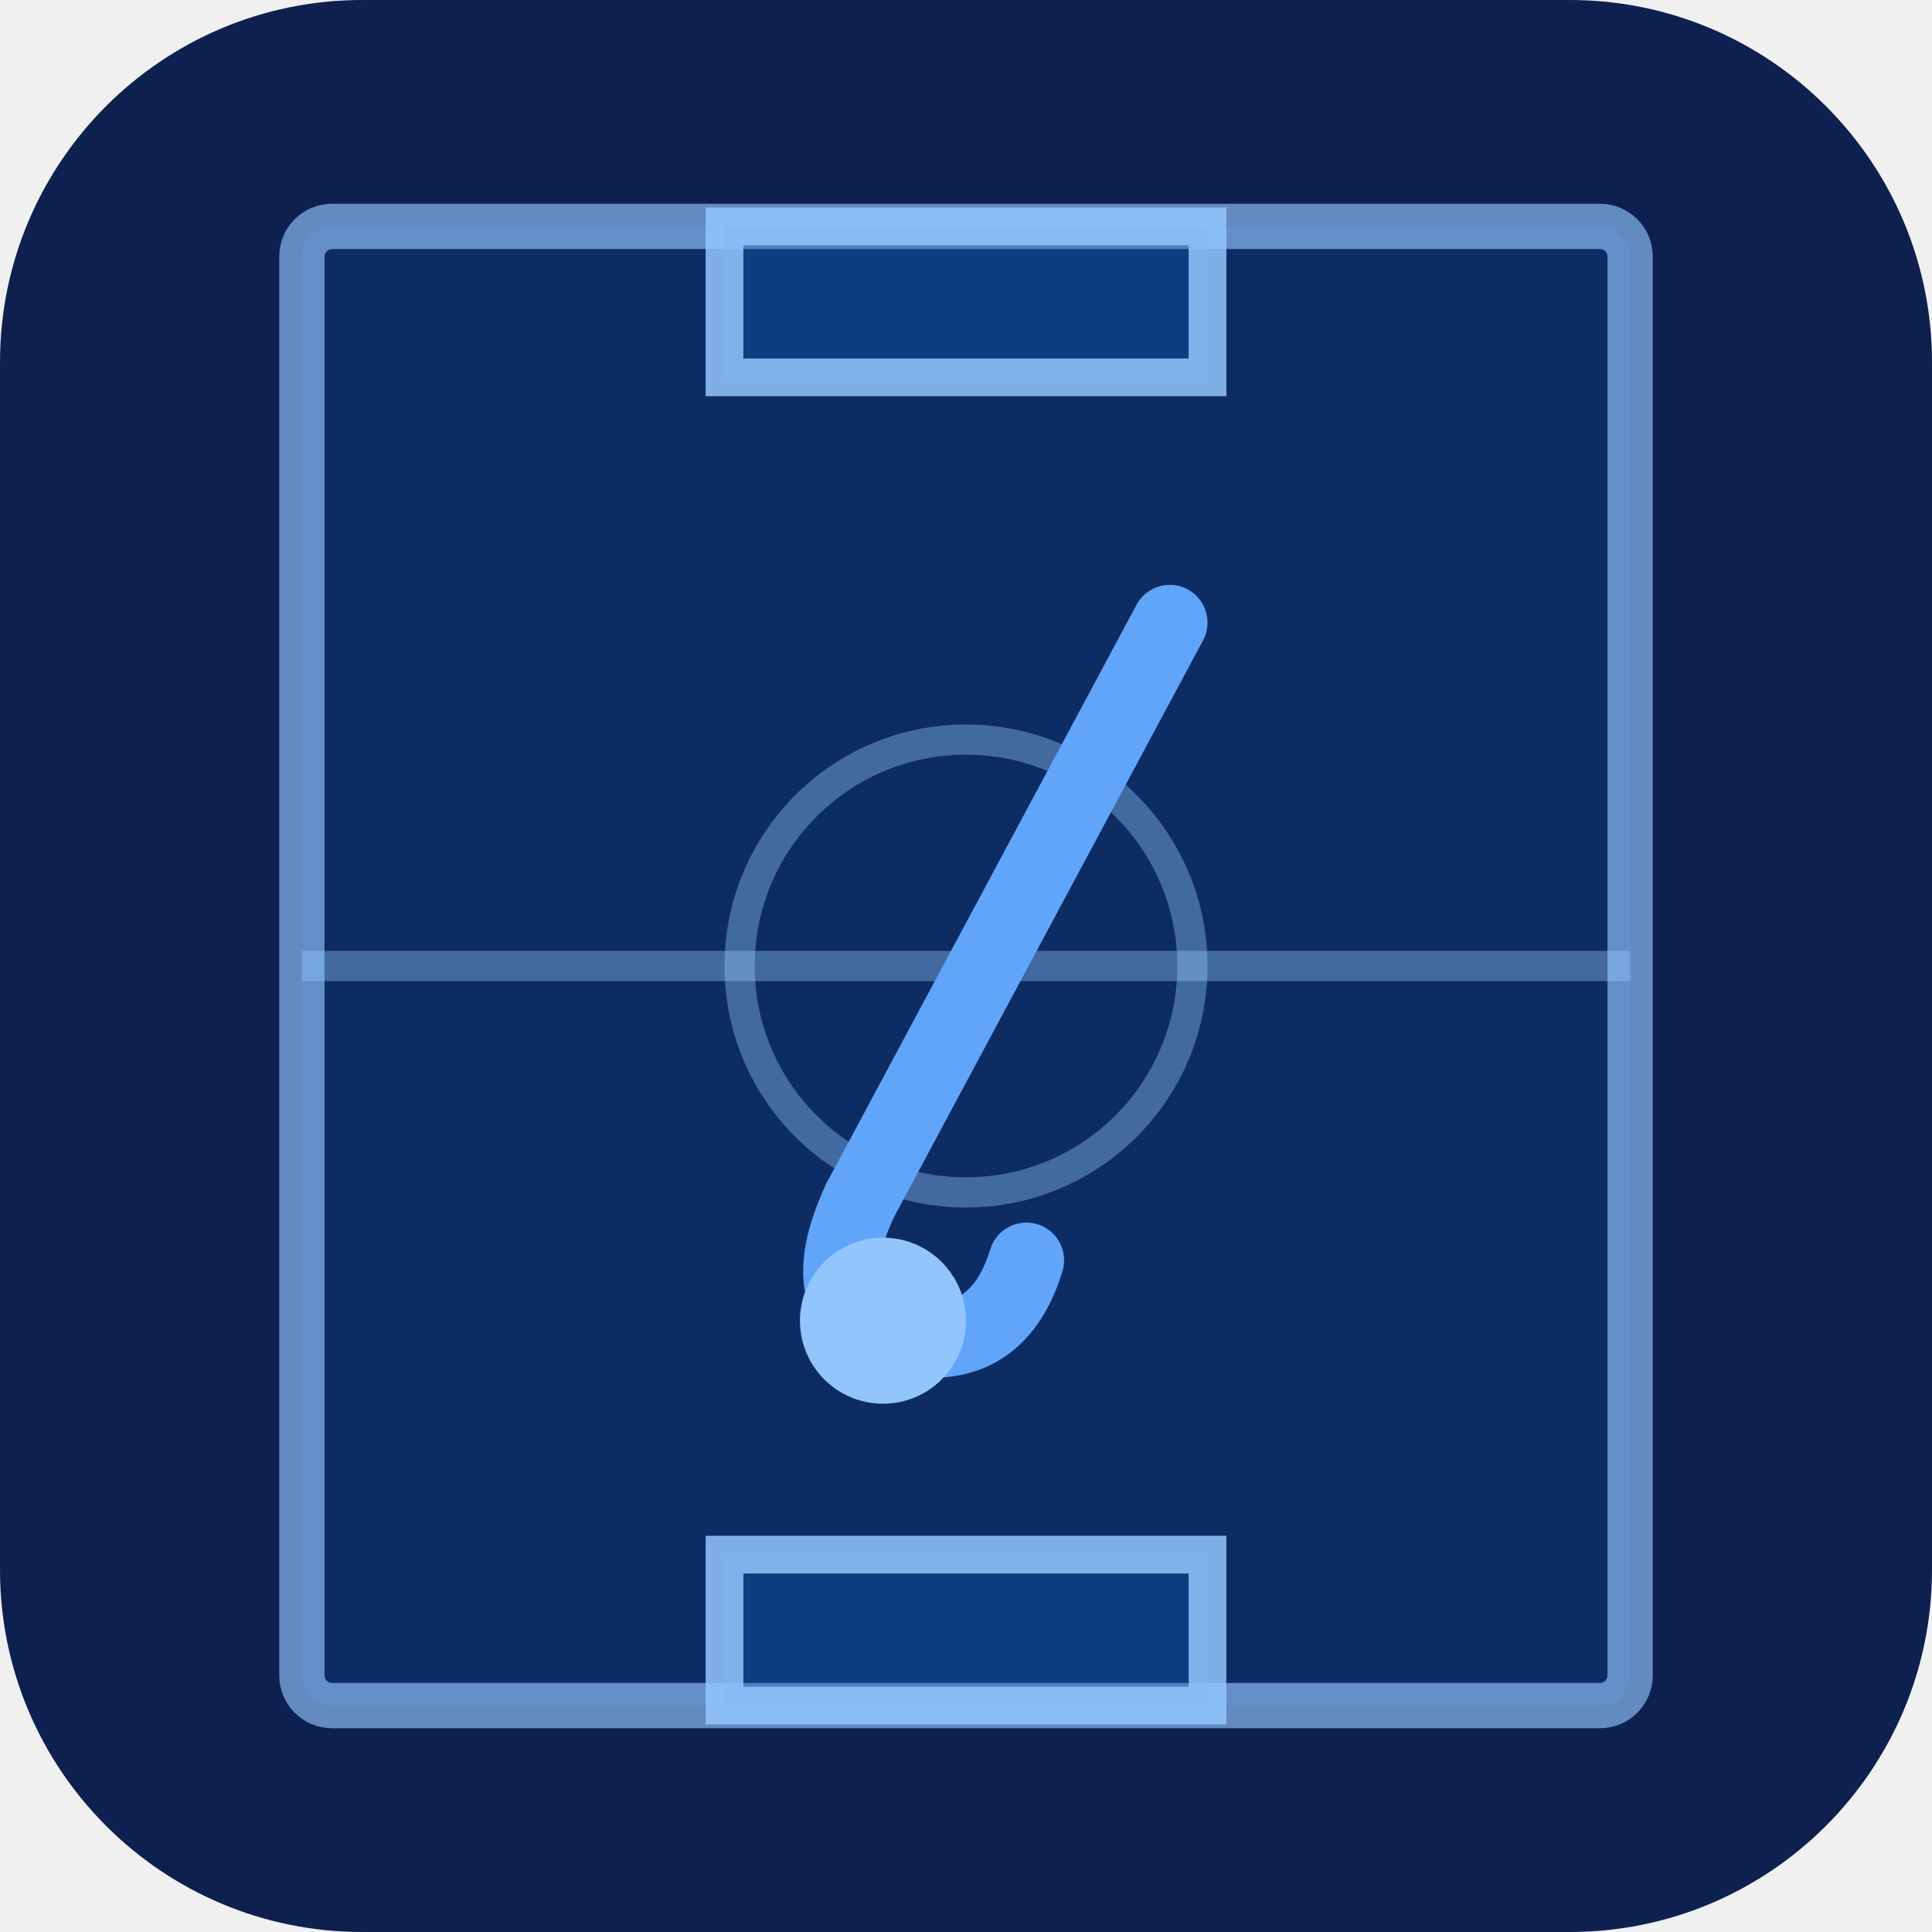
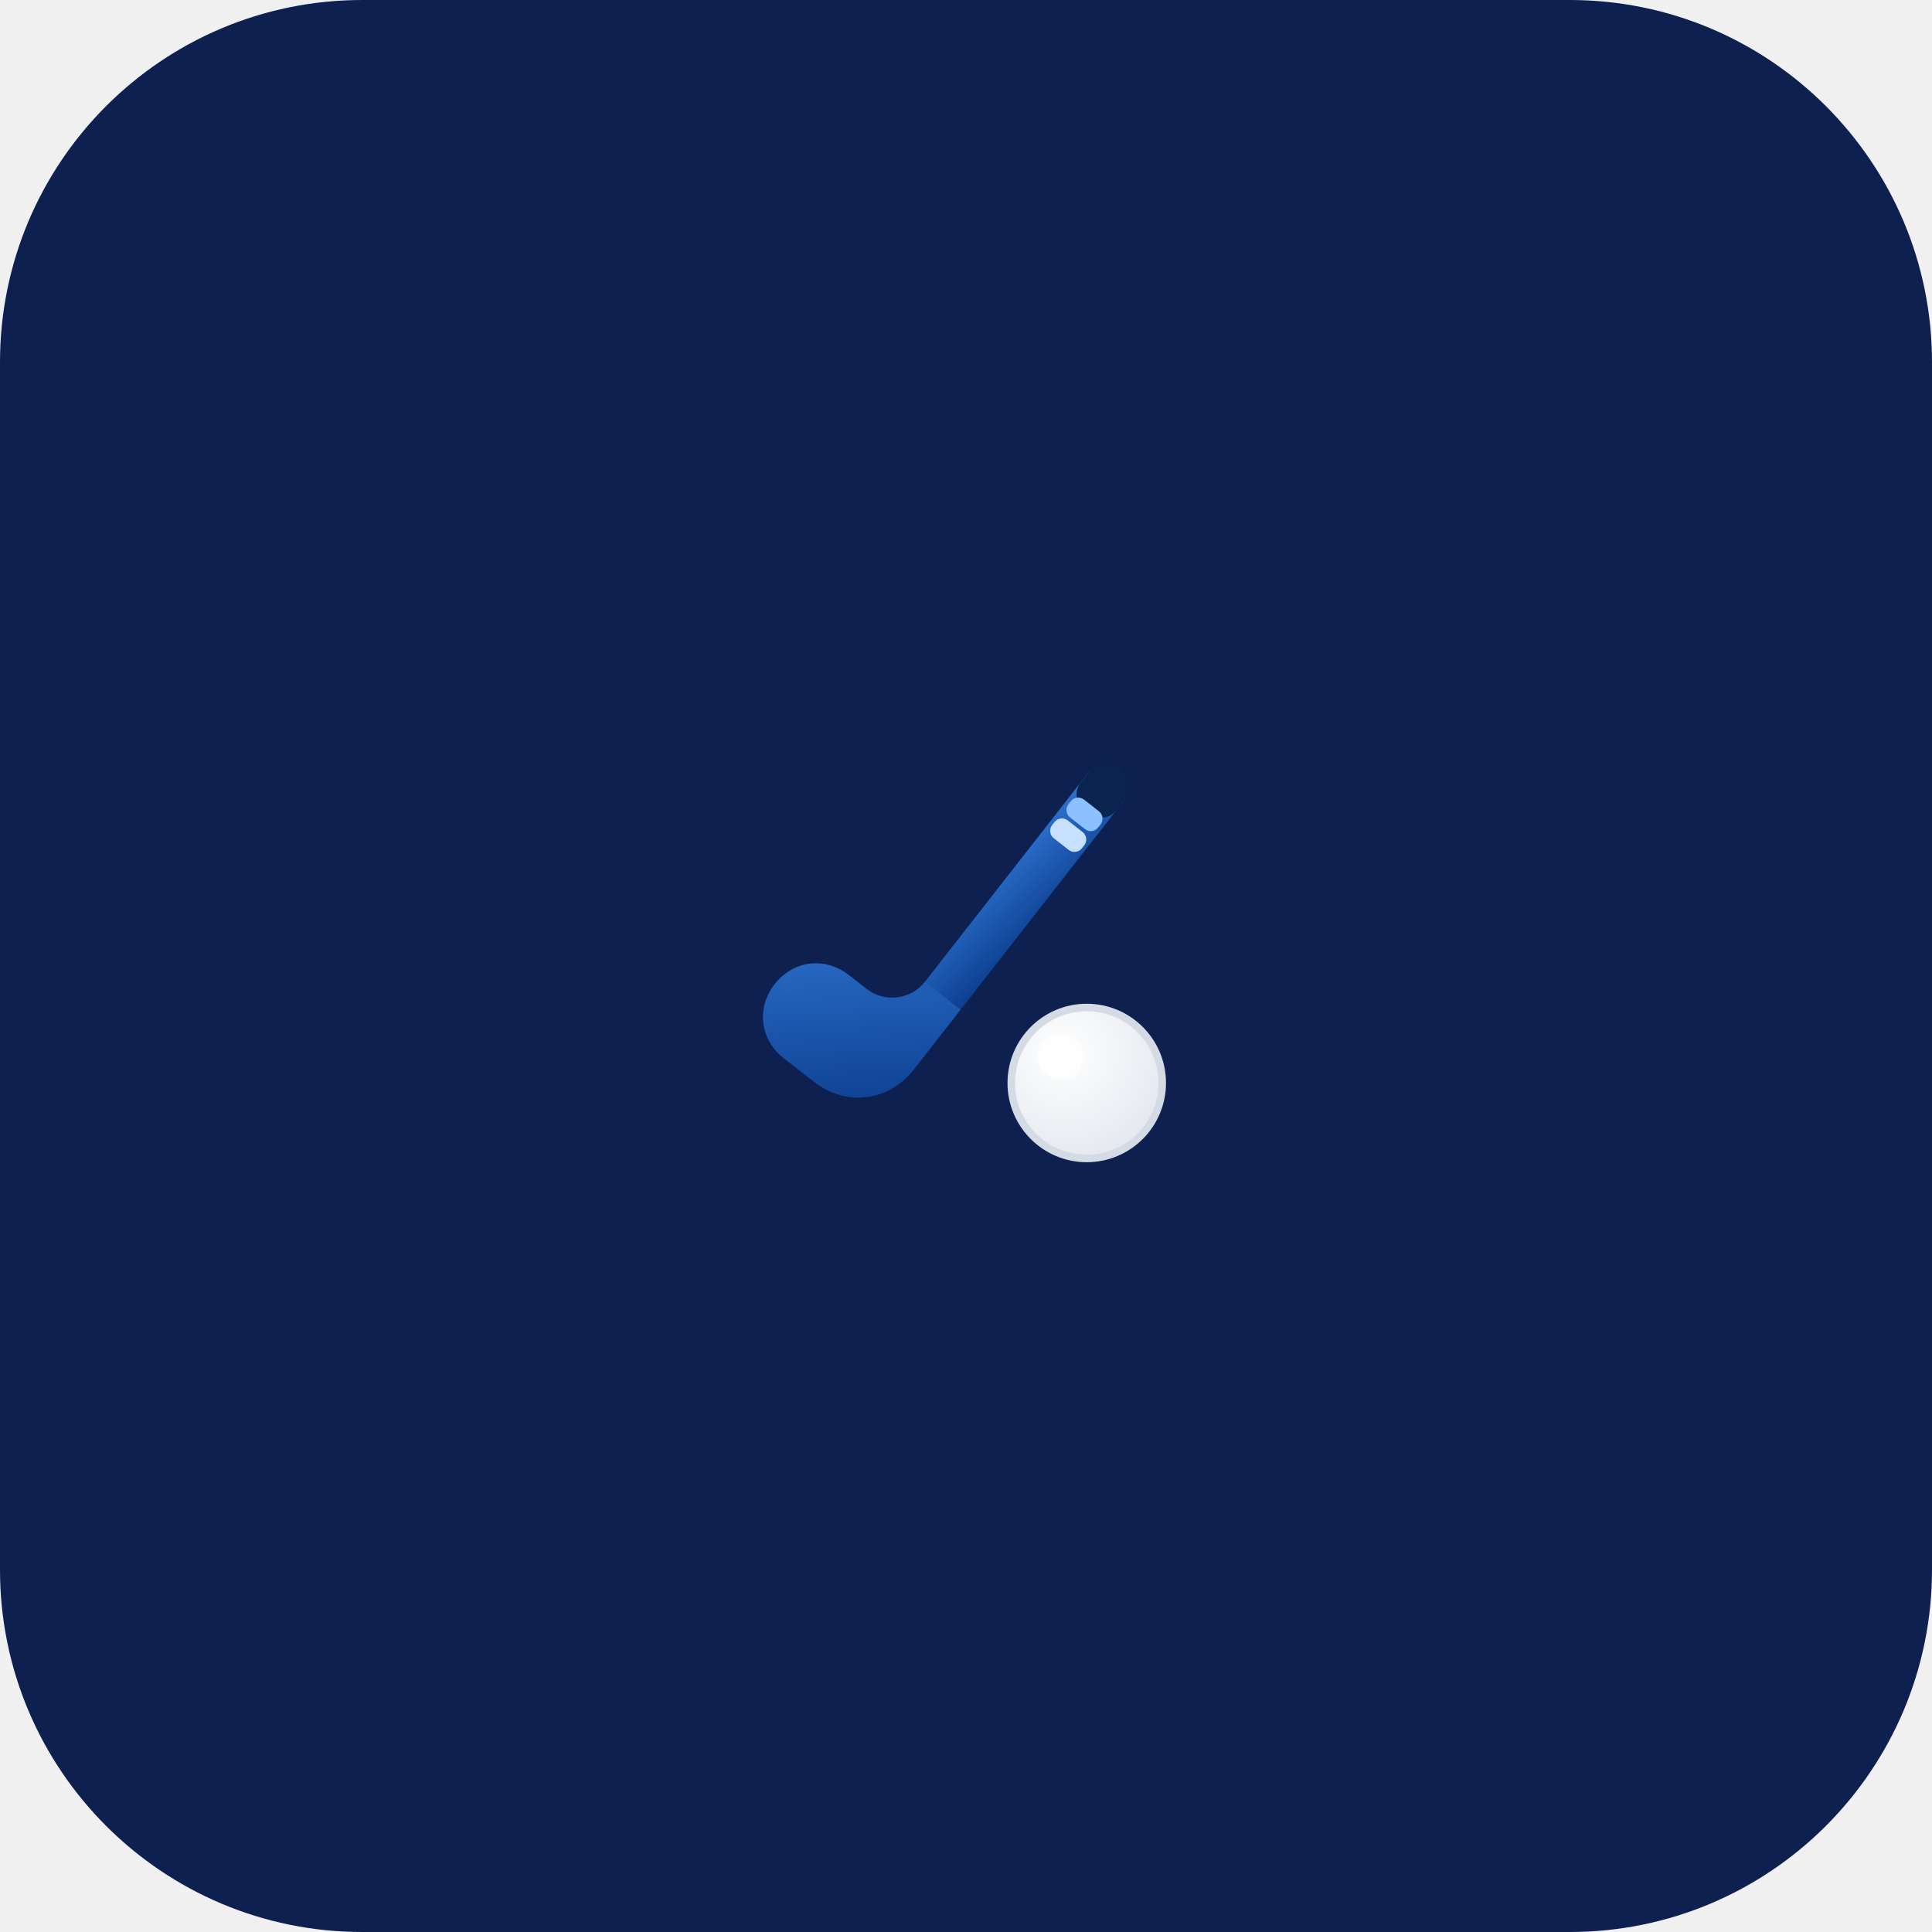
<svg xmlns="http://www.w3.org/2000/svg" viewBox="0 0 512 512">
  <rect width="512" height="512" rx="96" fill="#0d2050" />
-   <rect x="80" y="60" width="352" height="392" rx="8" fill="rgba(21,101,192,0.18)" />
-   <rect x="80" y="60" width="352" height="392" rx="8" fill="none" stroke="rgba(147,197,253,0.65)" stroke-width="12" />
-   <line x1="80" y1="256" x2="432" y2="256" stroke="rgba(147,197,253,0.4)" stroke-width="8" />
-   <circle cx="256" cy="256" r="60" fill="none" stroke="rgba(147,197,253,0.4)" stroke-width="8" />
-   <rect x="192" y="60" width="128" height="40" fill="rgba(21,101,192,0.3)" stroke="rgba(147,197,253,0.85)" stroke-width="10" />
-   <rect x="192" y="412" width="128" height="40" fill="rgba(21,101,192,0.3)" stroke="rgba(147,197,253,0.85)" stroke-width="10" />
-   <line x1="310" y1="165" x2="228" y2="318" stroke="#60a5fa" stroke-width="20" stroke-linecap="round" />
-   <path d="M228 318 Q214 348 238 354 Q264 360 272 334" fill="none" stroke="#60a5fa" stroke-width="20" stroke-linecap="round" stroke-linejoin="round" />
-   <circle cx="234" cy="350" r="22" fill="#93c5fd" />
+   <g transform="translate(160 160) scale(1)">
+     <defs>
+       <linearGradient id="stick" x1="0" y1="0" x2="1" y2="1">
+         <stop offset="0%" stop-color="#2E74D1" />
+         <stop offset="100%" stop-color="#0B3C8C" />
+       </linearGradient>
+       <radialGradient id="ball" cx="35%" cy="30%" r="75%">
+         <stop offset="0%" stop-color="#FFFFFF" />
+         <stop offset="100%" stop-color="#E4E8EF" />
+       </radialGradient>
+     </defs>
+     <g transform="rotate(38 96 96)">
+       <rect x="90" y="30" width="12" height="82" rx="6" fill="url(#stick)" />
+       <rect x="90" y="30" width="12" height="14" rx="5" fill="#0A234F" />
+       <rect x="91" y="42" width="10" height="6" rx="2.5" fill="#8CC0FF" />
+       <rect x="91" y="49" width="10" height="6" rx="2.5" fill="#C7E0FF" />
+       <path d="M90 106 H102 V126 C102 137 94 145 83 145 H73 C65 145 59 139 59 131 C59 123 65 117 73 117 H79 C85 117 90 112 90 106 Z" fill="url(#stick)" />
+     </g>
+     <circle cx="128" cy="127" r="20" fill="url(#ball)" />
+     <circle cx="121" cy="120" r="6" fill="#FFFFFF" opacity="0.7" />
+     <circle cx="128" cy="127" r="20" fill="none" stroke="#D4DBE5" stroke-width="2" />
+   </g>
</svg>
